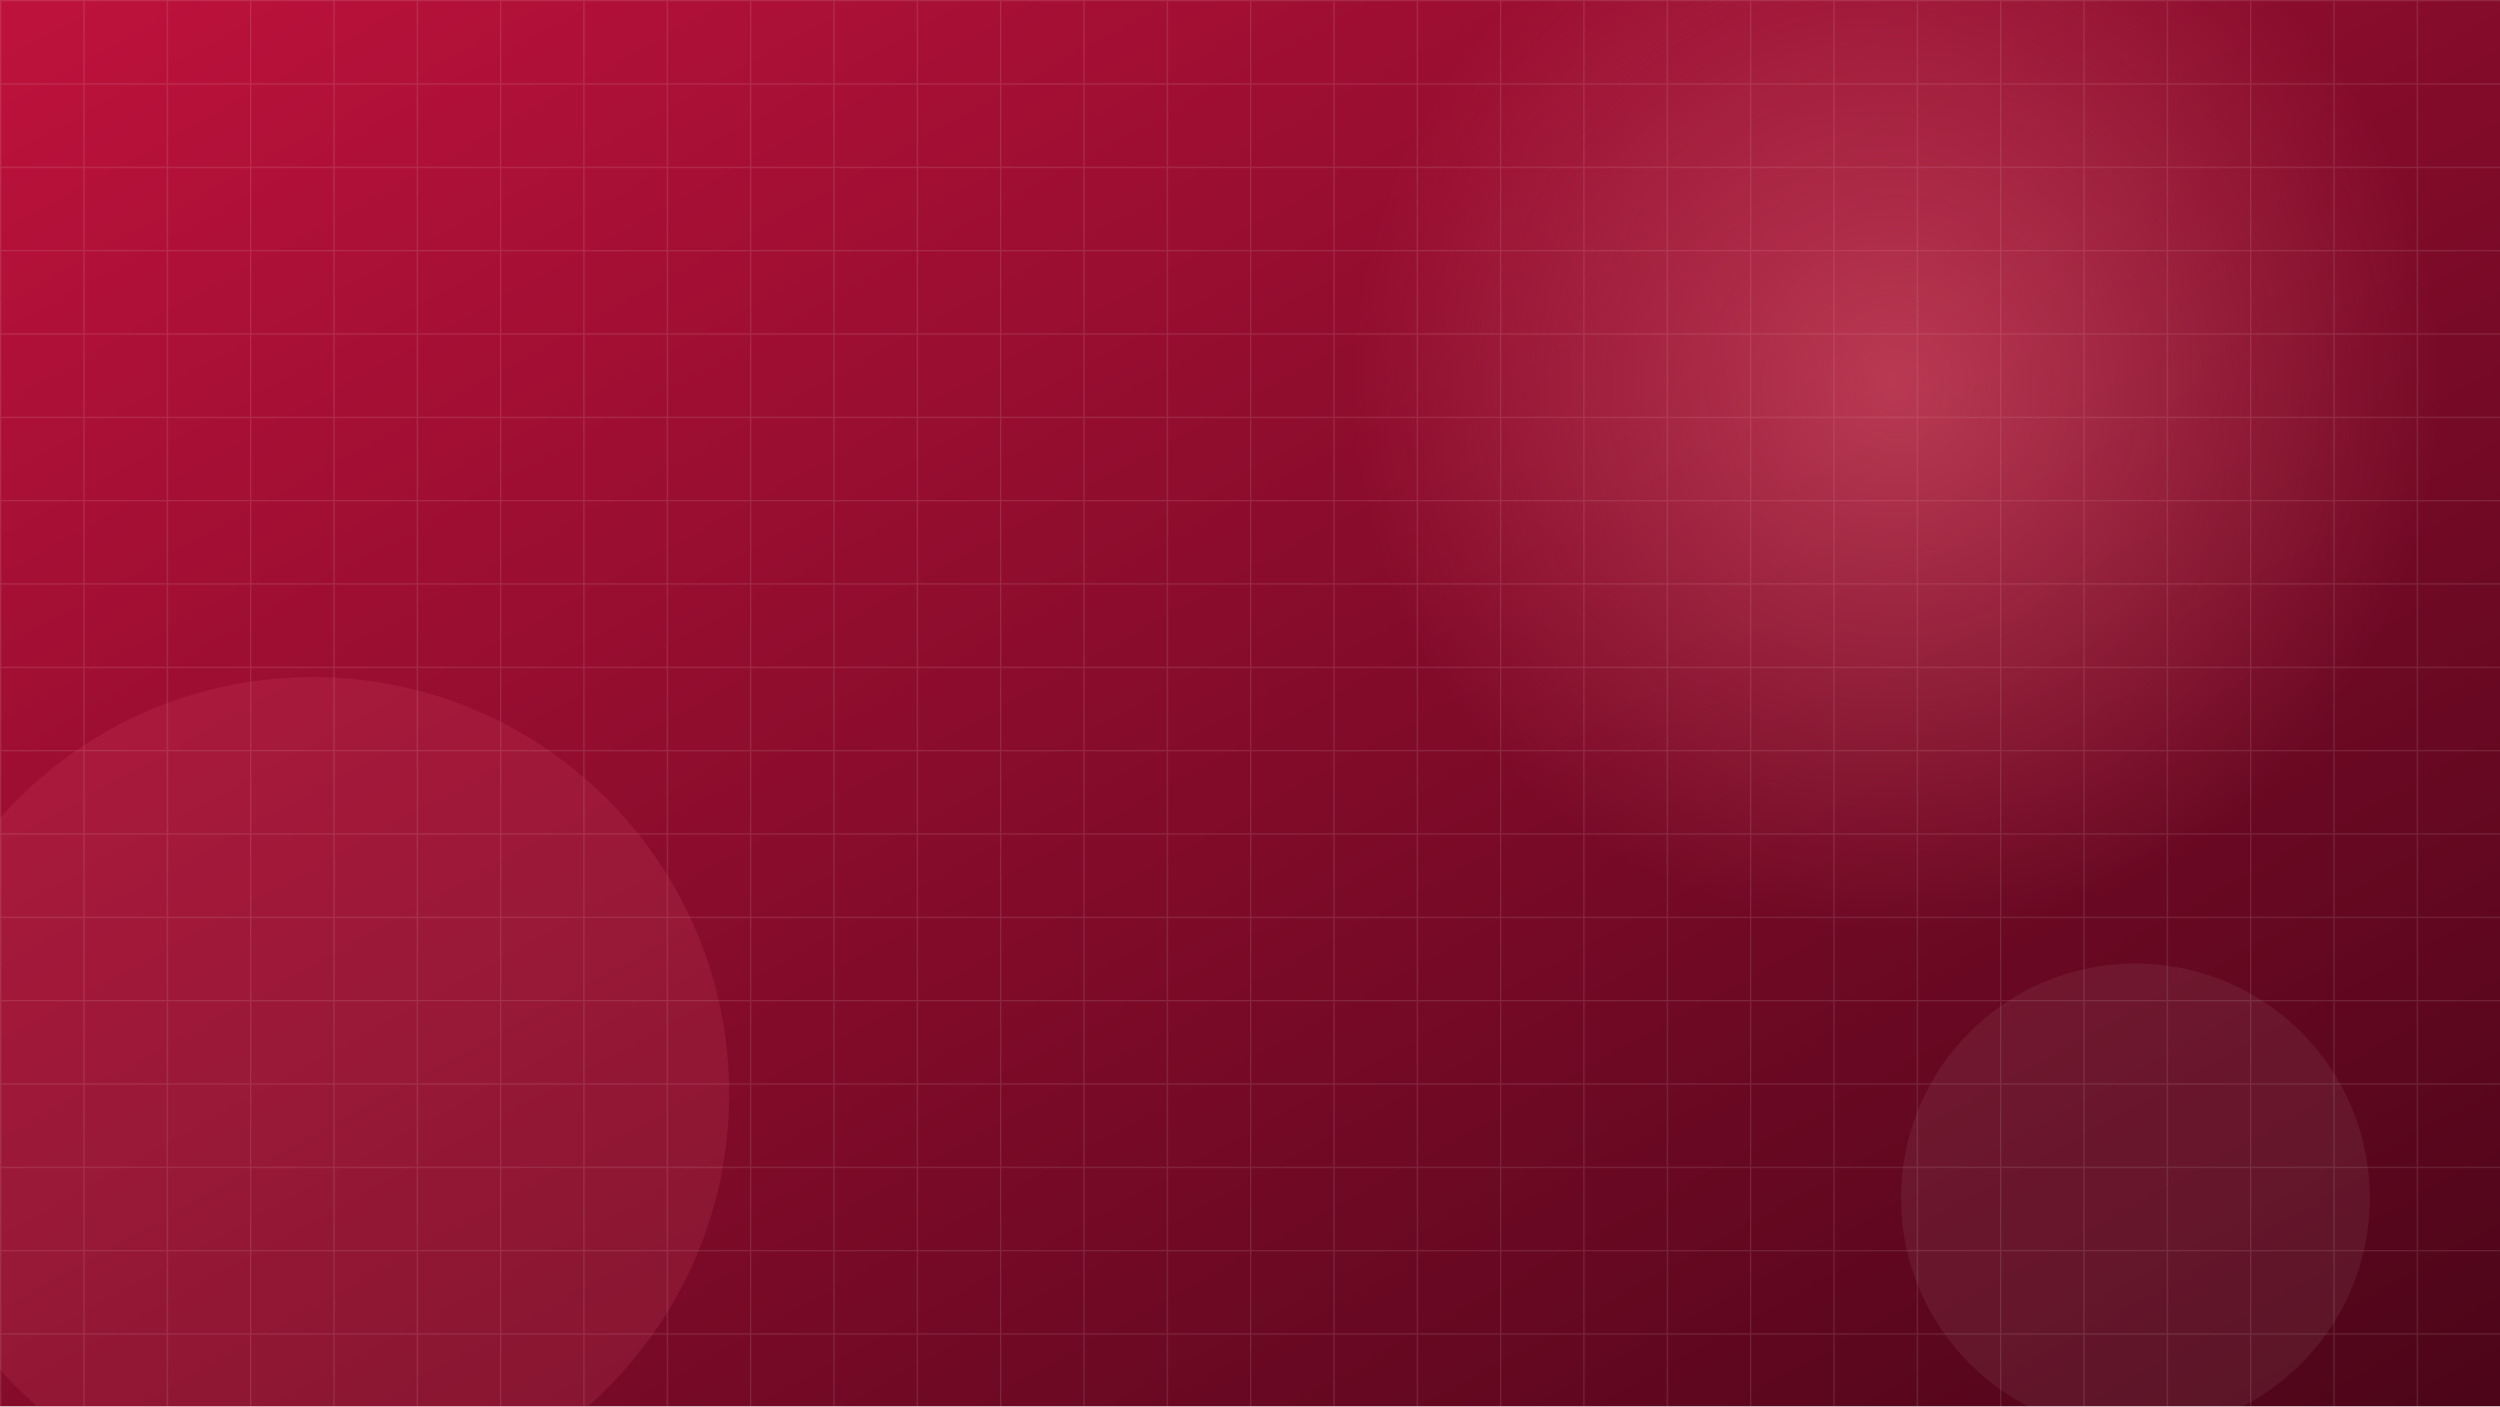
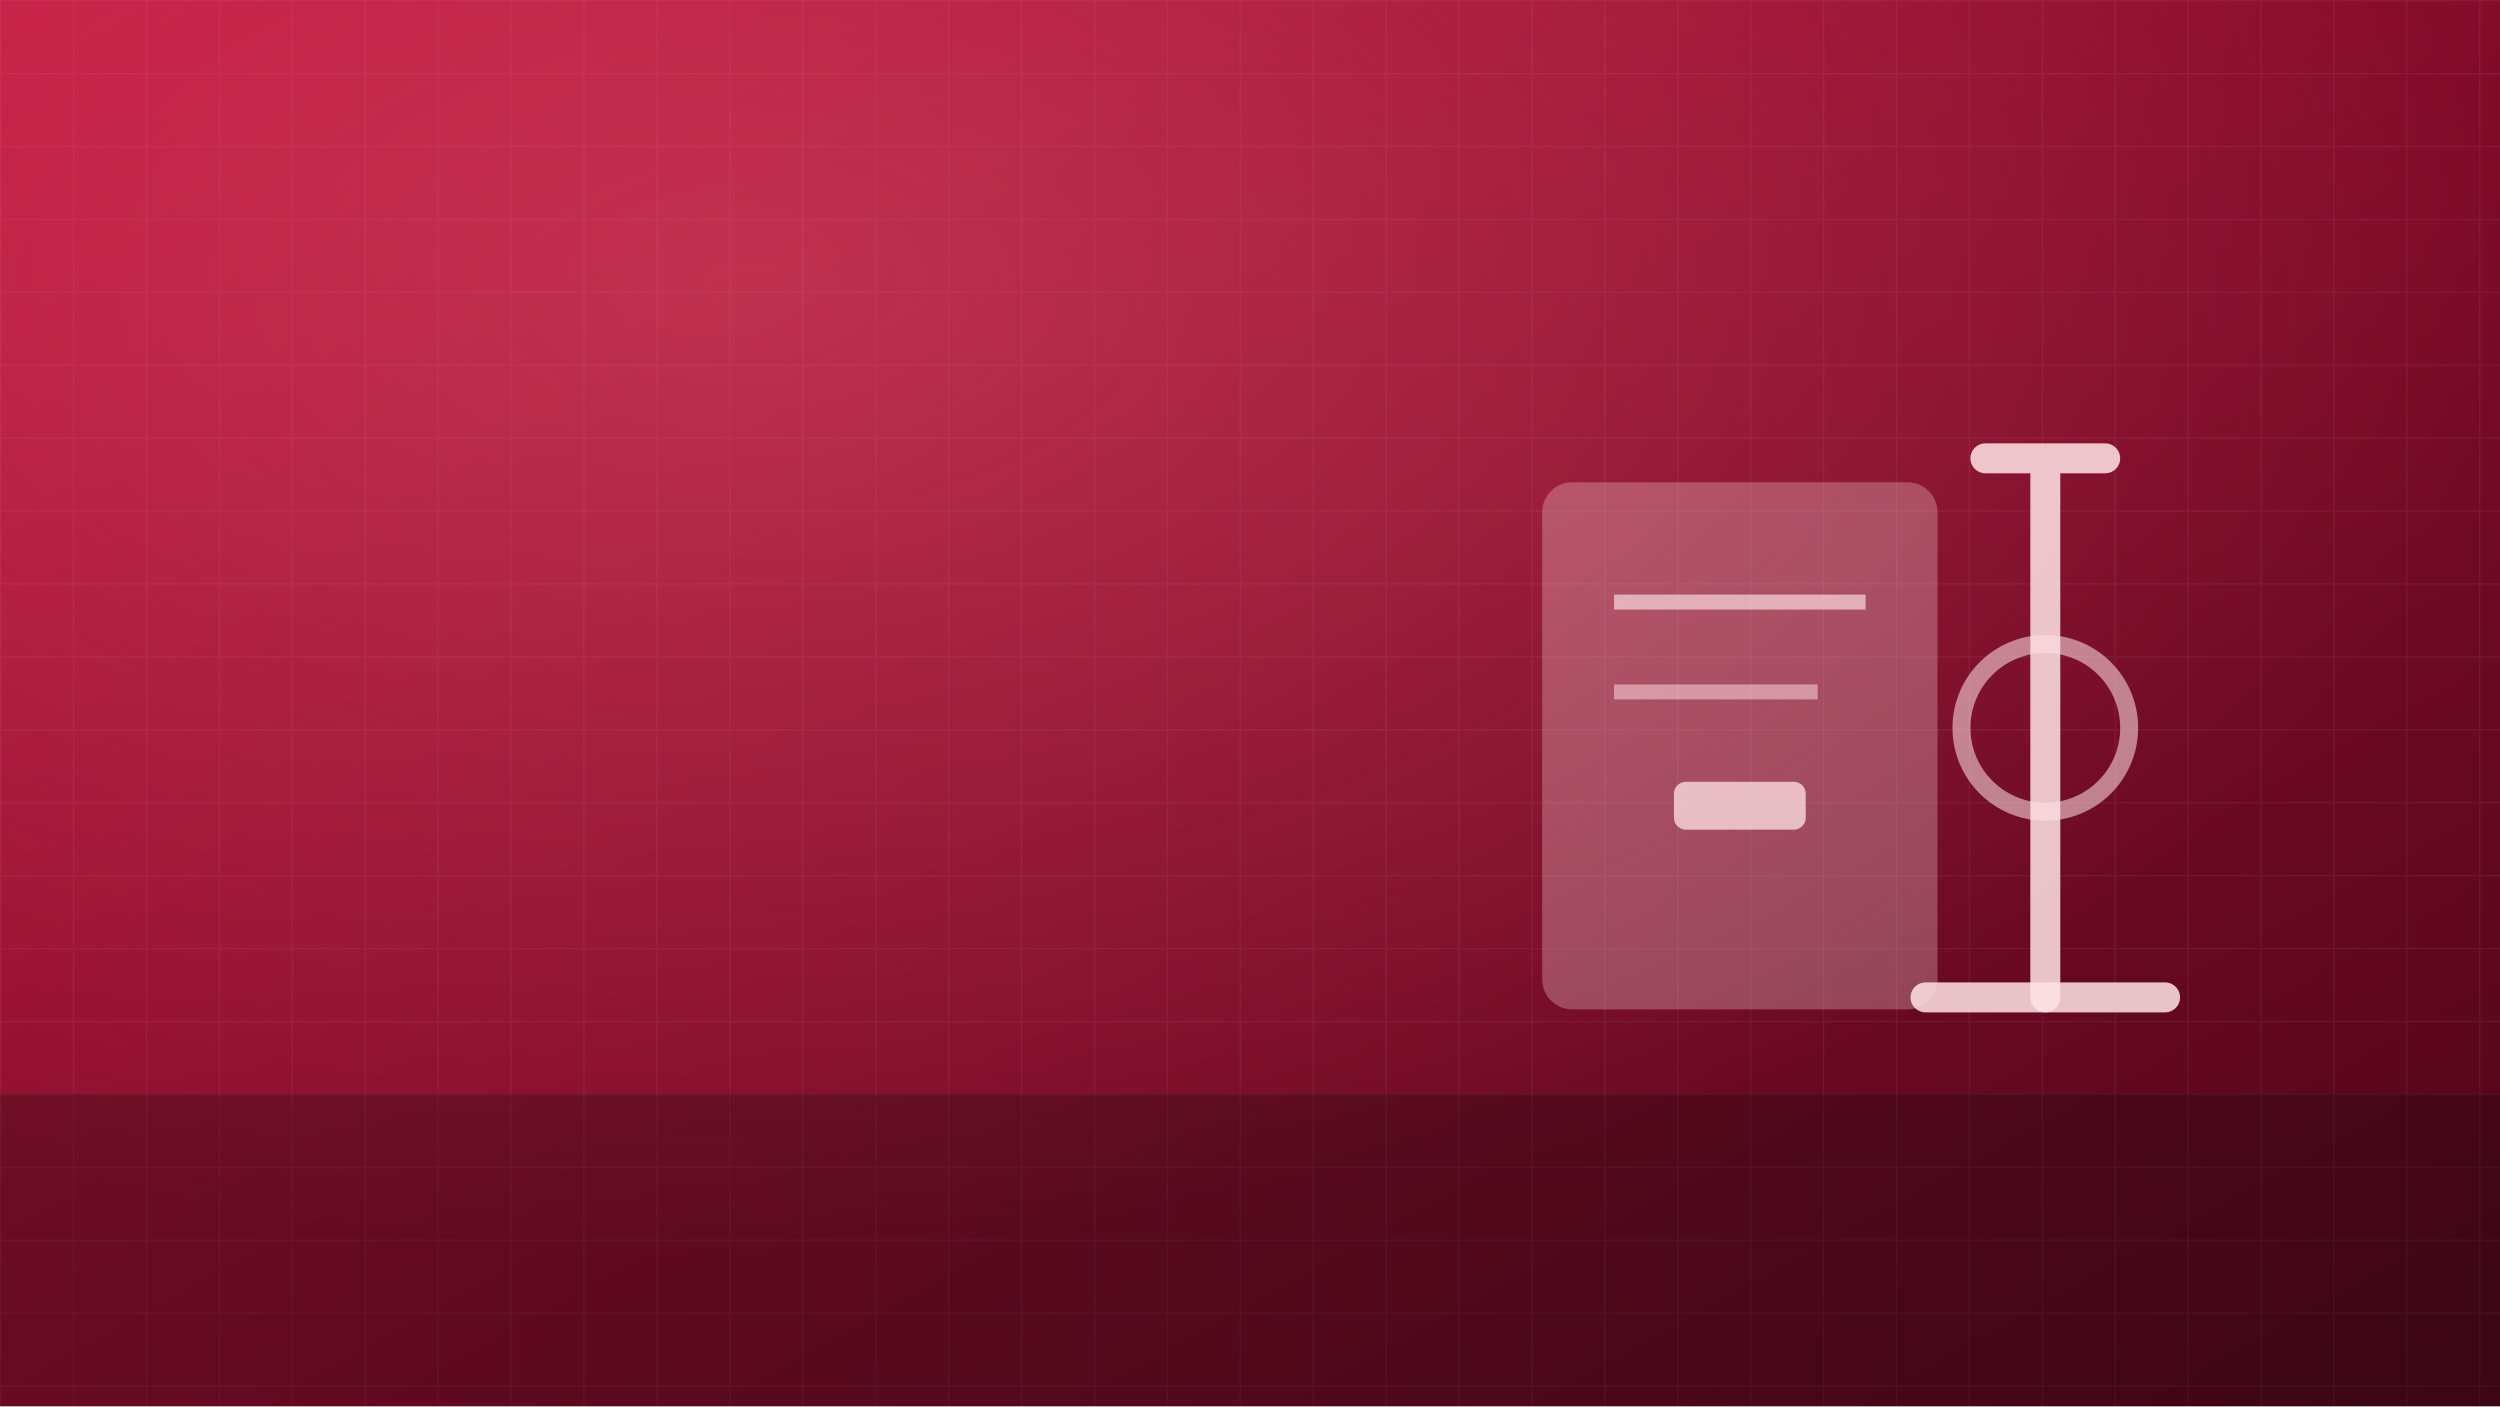
<svg xmlns="http://www.w3.org/2000/svg" width="960" height="540" viewBox="0 0 960 540" role="img" aria-label="Due diligence copilot and contract red flags">
  <defs>
-     <linearGradient id="bg" x1="0" y1="0" x2="1" y2="1">
+     <linearGradient id="bg-legal-ma" x1="0" y1="0" x2="1" y2="1">
      <stop offset="0%" stop-color="#be123c" />
      <stop offset="100%" stop-color="#4c0519" />
    </linearGradient>
-     <radialGradient id="orb" cx="50%" cy="50%" r="50%">
-       <stop offset="0%" stop-color="#fb7185" stop-opacity="0.45" />
+     <radialGradient id="orb-legal-ma" cx="30%" cy="20%" r="70%">
+       <stop offset="0%" stop-color="#fb7185" stop-opacity="0.35" />
      <stop offset="100%" stop-color="#fb7185" stop-opacity="0" />
    </radialGradient>
-     <pattern id="grid" width="32" height="32" patternUnits="userSpaceOnUse">
-       <path d="M 32 0 L 0 0 0 32" fill="none" stroke="#ffffff" stroke-opacity="0.11" stroke-width="1" />
+     <pattern id="grid-legal-ma" width="28" height="28" patternUnits="userSpaceOnUse">
+       <path d="M 28 0 L 0 0 0 28" fill="none" stroke="#ffffff" stroke-opacity="0.06" stroke-width="1" />
    </pattern>
  </defs>
-   <rect width="960" height="540" fill="url(#bg)" />
-   <rect width="960" height="540" fill="url(#grid)" />
-   <circle cx="728" cy="148" r="210" fill="url(#orb)" />
-   <circle cx="120" cy="420" r="160" fill="#fb7185" fill-opacity="0.12" />
-   <circle cx="820" cy="460" r="90" fill="#fafafa" fill-opacity="0.06" />
+   <rect width="960" height="540" fill="url(#bg-legal-ma)" />
+   <rect width="960" height="540" fill="url(#grid-legal-ma)" />
+   <rect width="960" height="540" fill="url(#orb-legal-ma)" />
+   <g transform="translate(560 130) scale(1.15)" fill="#ffe4e6" color="#ffe4e6">
+     <rect x="28" y="48" width="132" height="176" rx="10" fill="currentColor" opacity="0.28" />
+     <line x1="52" y1="88" x2="136" y2="88" stroke="currentColor" stroke-width="5" opacity="0.65" />
+     <line x1="52" y1="118" x2="120" y2="118" stroke="currentColor" stroke-width="5" opacity="0.5" />
+     <rect x="72" y="148" width="44" height="16" rx="4" fill="currentColor" opacity="0.75" />
+     <path d="M196 40 L196 220 M176 40 L216 40" stroke="currentColor" stroke-width="10" stroke-linecap="round" opacity="0.85" />
+     <path d="M156 220 L236 220" stroke="currentColor" stroke-width="10" stroke-linecap="round" opacity="0.85" />
+     <circle cx="196" cy="130" r="28" fill="none" stroke="currentColor" stroke-width="6" opacity="0.55" />
+   </g>
+   <rect x="0" y="420" width="960" height="120" fill="#09090b" fill-opacity="0.25" />
</svg>
